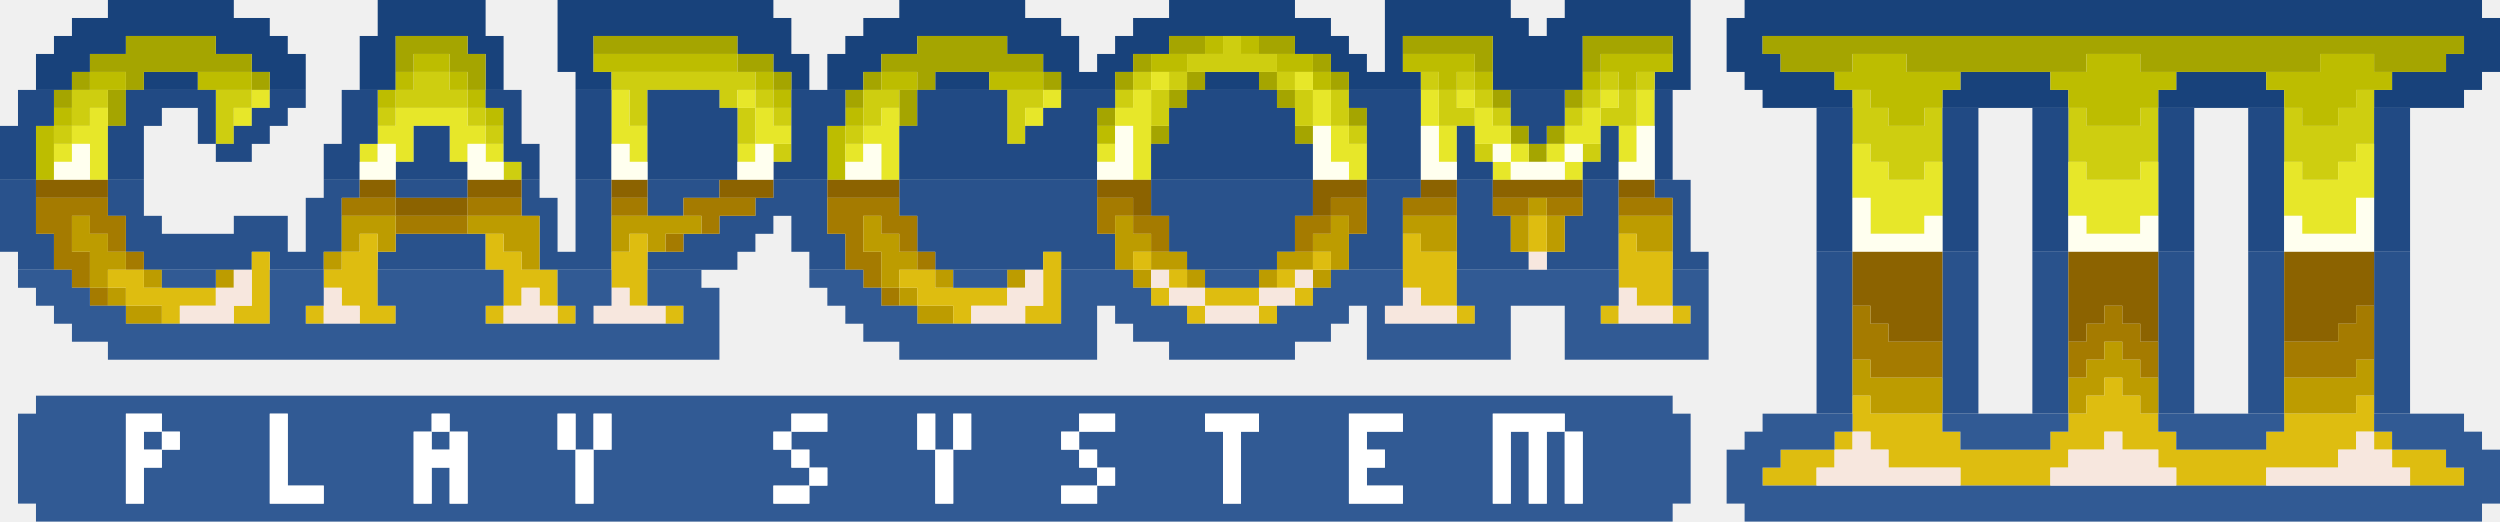
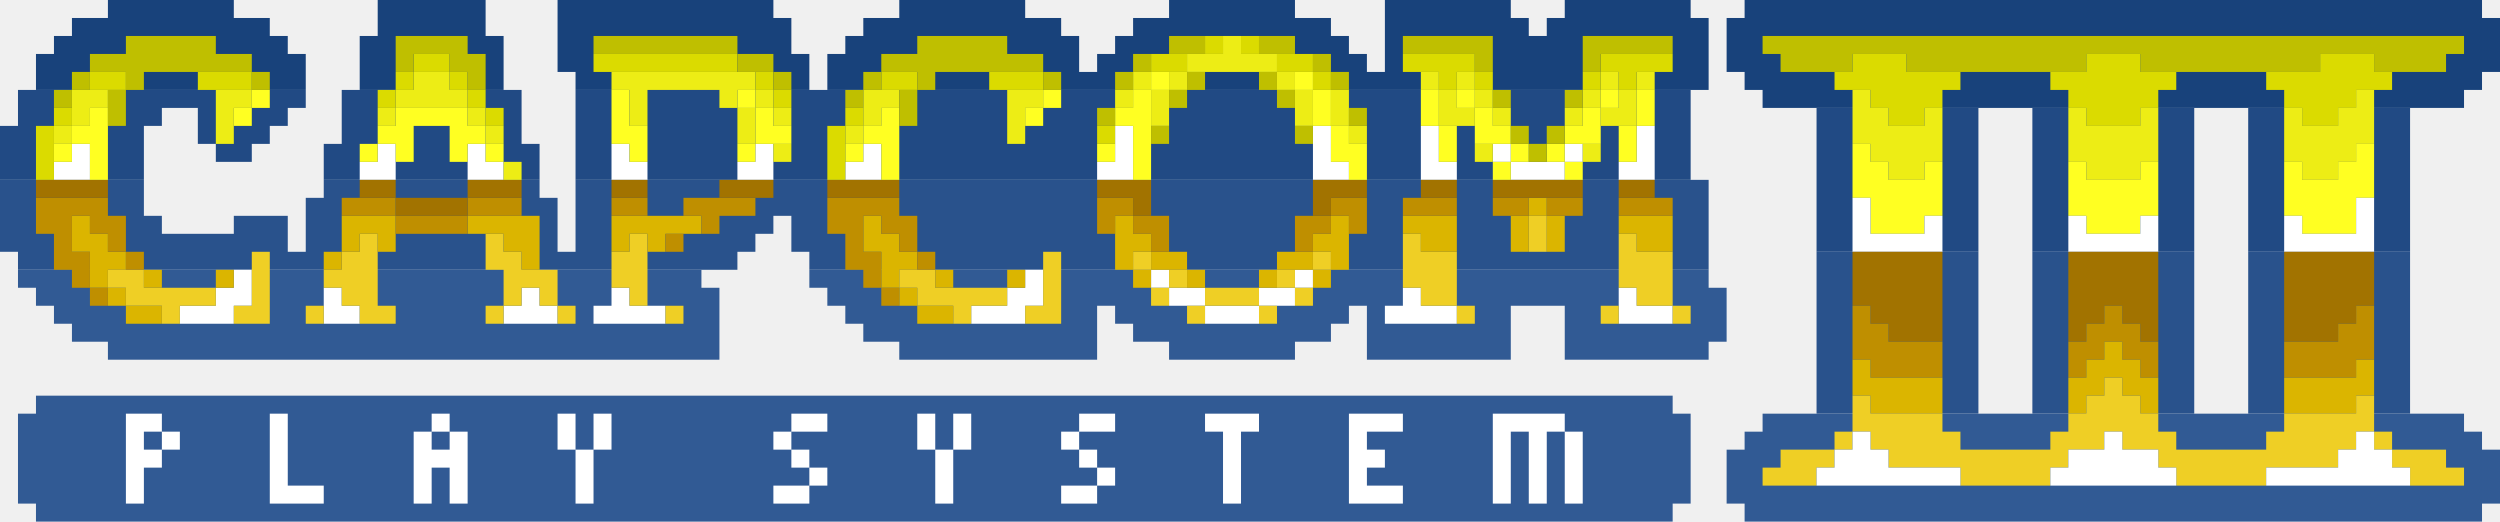
<svg xmlns="http://www.w3.org/2000/svg" width="100%" height="100%" viewBox="0 0 139 29" version="1.1" xml:space="preserve" style="fill-rule:evenodd;clip-rule:evenodd;stroke-linejoin:round;stroke-miterlimit:2;">
  <rect id="CPS3" x="0" y="0" width="139" height="29" style="fill:none;" />
  <clipPath id="_clip1">
    <rect x="0" y="0" width="139" height="29" />
  </clipPath>
  <g clip-path="url(#_clip1)">
-     <g id="_3">
-       <path d="M97,1l0,-1l41,0l0,1l1,0l0,3l-1,0l0,1l-1,0l0,1l-5,0l0,-1l1,0l0,-1l3,0l0,-1l1,0l0,-1l-39,0l0,1l1,0l0,1l3,0l0,1l1,0l0,1l-5,0l0,-1l-1,0l0,-1l-1,0l0,-3l1,0Zm12,4l0,-1l5,0l0,1l1,0l0,1l-7,0l0,-1l1,0Zm12,0l0,-1l5,0l0,1l1,0l0,1l-7,0l0,-1l1,0Z" style="fill:#18427b;" />
-       <path d="M136,3l0,1l-4,0l0,-1l-3,0l0,1l-10,0l0,-1l-3,0l0,1l-10,0l0,-1l-3,0l0,1l-4,0l0,-1l-1,0l0,-1l39,0l0,1l-1,0Z" style="fill:#a5a500;" />
-       <path d="M103,4l0,-1l3,0l0,1l3,0l0,1l-1,0l0,1l-1,0l0,1l-2,0l0,-1l-1,0l0,-1l-2,0l0,-1l1,0Zm13,0l0,-1l3,0l0,1l2,0l0,1l-1,0l0,1l-1,0l0,1l-3,0l0,-1l-1,0l0,-1l-1,0l0,-1l2,0Zm13,0l0,-1l3,0l0,1l1,0l0,1l-2,0l0,1l-1,0l0,1l-2,0l0,-1l-1,0l0,-1l-1,0l0,-1l3,0Z" style="fill:#bdbd00;" />
-       <path d="M128,7l2,0l0,-1l1,0l0,-1l1,0l0,3l-1,0l-0,1l-1,0l-0,1l-2,0l-0,-1l-1,0l0,-3l1,0l0,1Zm-24,-1l1,0l0,1l2,0l0,-1l1,0l-0,3l-1,0l-0,1l-2,0l-0,-1l-1,0l-0,-1l-1,0l0,-3l1,0l0,1Zm12,1l3,0l0,-1l1,0l-0,3l-1,0l-0,1l-3,0l-0,-1l-1,0l0,-3l1,0l0,1Z" style="fill:#cece10;" />
-       <path d="M103,14l-2,0l0,-8l2,0l-0,8Zm7,0l-2,0l0,-8l2,0l-0,8Zm5,0l-2,0l0,-8l2,0l-0,8Zm7,0l-2,0l0,-8l2,0l-0,8Zm5,0l-2,0l0,-8l2,0l-0,8Zm7,0l-2,0l0,-8l2,0l-0,8Z" style="fill:#214a84;" />
-       <path d="M128,10l2,0l-0,-1l1,0l-0,-1l1,0l-0,3l-1,0l-0,2l-3,0l-0,-1l-1,0l-0,-3l1,0l-0,1Zm-24,-1l1,0l-0,1l2,0l-0,-1l1,0l-0,3l-1,0l-0,1l-3,0l-0,-2l-1,0l-0,-3l1,0l-0,1Zm12,1l3,0l-0,-1l1,0l-0,3l-1,0l-0,1l-3,0l-0,-1l-1,0l-0,-3l1,0l-0,1Z" style="fill:#e7e729;" />
-       <path d="M128,13l3,0l-0,-2l1,0l-0,3l-5,0l-0,-2l1,0l-0,1Zm-24,0l3,0l-0,-1l1,0l-0,2l-5,0l-0,-3l1,0l-0,2Zm12,0l3,0l-0,-1l1,0l-0,2l-5,0l-0,-2l1,0l-0,1Z" style="fill:#ffffef;" />
-       <path d="M103,23l-2,0l-0,-9l2,0l-0,9Zm7,0l-2,0l-0,-9l2,0l-0,9Zm5,0l-2,0l-0,-9l2,0l-0,9Zm7,0l-2,0l-0,-9l2,0l-0,9Zm5,0l-2,0l-0,-9l2,0l-0,9Zm7,0l-2,0l-0,-9l2,0l-0,9Z" style="fill:#29528c;" />
-       <path d="M108,19l-3,0l-0,-1l-1,0l0,-1l-1,0l-0,-3l5,0l-0,5Zm12,0l-1,0l-0,-1l-1,0l0,-1l-1,0l0,1l-1,0l-0,1l-1,0l-0,-5l5,0l-0,5Zm12,-2l-1,0l0,1l-1,0l-0,1l-3,0l-0,-5l5,0l-0,3Z" style="fill:#8c6300;" />
-       <path d="M104,18l1,0l-0,1l3,0l-0,2l-4,0l-0,-1l-1,0l0,-3l1,0l0,1Zm12,1l-0,-1l1,0l0,-1l1,0l0,1l1,0l-0,1l1,0l-0,2l-1,0l-0,-1l-1,0l0,-1l-1,0l0,1l-1,0l-0,1l-1,0l0,-2l1,0Zm14,0l-0,-1l1,0l0,-1l1,0l0,3l-1,0l-0,1l-4,0l0,-2l3,0Z" style="fill:#a57b00;" />
-       <path d="M116,21l-0,-1l1,0l0,-1l1,0l0,1l1,0l-0,1l1,0l-0,2l-1,0l-0,-1l-1,0l-0,-1l-1,0l-0,1l-1,0l-0,1l-1,0l-0,-2l1,0Zm-12,0l4,0l-0,2l-4,0l-0,-1l-1,0l-0,-2l1,0l-0,1Zm27,0l-0,-1l1,0l-0,2l-1,0l-0,1l-4,0l-0,-2l4,0Z" style="fill:#bd9c00;" />
-       <path d="M132,24l1,0l-0,1l-1,0l-0,-1Zm1,1l3,0l-0,1l1,0l0,1l-3,0l0,-1l-1,0l-0,-1Zm-30,-1l-0,-2l1,0l-0,1l4,0l-0,1l1,0l0,1l5,0l0,-1l1,0l-0,-1l1,0l-0,-1l1,0l-0,-1l1,0l-0,1l1,0l-0,1l1,0l-0,1l1,0l0,1l5,0l0,-1l1,0l-0,-1l4,0l-0,-1l1,0l-0,2l-1,0l0,1l-1,0l-0,1l-4,0l0,1l-5,0l0,-1l-1,0l-0,-1l-2,0l0,-1l-1,0l0,1l-2,0l-0,1l-1,0l0,1l-5,0l0,-1l-4,0l-0,-1l-1,0l0,-1l-1,0Zm-1,1l0,-1l1,0l0,1l-1,0Zm-3,1l-0,-1l3,0l-0,1l-1,0l0,1l-3,0l0,-1l1,0Z" style="fill:#debd10;" />
-       <path d="M114,24l0,1l-5,0l0,-1l-1,0l-0,-1l7,0l-0,1l-1,0Zm12,0l0,1l-5,0l0,-1l-1,0l-0,-1l7,0l-0,1l-1,0Zm-29,1l0,-1l1,0l-0,-1l5,0l-0,1l-1,0l0,1l-3,0l-0,1l-1,0l0,1l39,0l0,-1l-1,0l-0,-1l-3,0l0,-1l-1,0l-0,-1l5,0l-0,1l1,0l0,1l1,0l-0,3l-1,0l0,1l-41,0l0,-1l-1,0l-0,-3l1,0Z" style="fill:#315a94;" />
-       <path d="M102,26l-0,-1l1,0l0,-1l1,0l0,1l1,0l-0,1l4,0l0,1l-8,0l0,-1l1,0Zm13,0l-0,-1l2,0l0,-1l1,0l0,1l2,0l-0,1l1,0l0,1l-7,0l0,-1l1,0Zm15,0l-0,-1l1,0l0,-1l1,0l0,1l1,0l-0,1l1,0l0,1l-8,0l0,-1l4,0Z" style="fill:#f7e7de;" />
+     <g id="Roman-III">
+       <g id="Roman-III-Background">
+         <path d="M97,1l0,-1l41,0l0,1l1,0l0,3l-1,0l0,1l-1,0l0,1l-39,0l0,-1l-1,0l0,-1l-1,0l0,-3l1,0Z" style="fill:#18427b;" />
+         <path d="M134,14l-9,0l0,-8l9,0l-0,8Zm-12,0l-9,0l0,-8l9,0l-0,8Zm-12,0l-9,0l0,-8l9,0l-0,8Z" style="fill:#214a84;" />
+         <path d="M134,23l-9,0l-0,-9l9,0l-0,9Zm-12,0l-9,0l-0,-9l9,0l-0,9Zm-12,0l-9,0l-0,-9l9,0l-0,9Z" style="fill:#29528c;" />
+         <path d="M97,25l0,-1l1,0l-0,-1l39,0l-0,1l1,0l0,1l1,0l-0,3l-1,0l0,1l-41,0l0,-1l-1,0l-0,-3l1,0Z" style="fill:#315a94;" />
+       </g>
+       <g id="Roman-III-Text">
+         <path d="M136,3l0,1l-4,0l0,-1l-3,0l0,1l-10,0l0,-1l-3,0l0,1l-10,0l0,-1l-3,0l0,1l-4,0l0,-1l-1,0l0,-1l39,0l0,1l-1,0Z" style="fill:#bfbf00;" />
+         <path d="M103,4l0,-1l3,0l0,1l3,0l0,1l-1,0l0,1l-1,0l0,1l-2,0l0,-1l-1,0l0,-1l-2,0l0,-1l1,0Zm13,0l0,-1l3,0l0,1l2,0l0,1l-1,0l0,1l-1,0l0,1l-3,0l0,-1l-1,0l0,-1l-1,0l0,-1l2,0Zm13,0l0,-1l3,0l0,1l1,0l0,1l-2,0l0,1l-1,0l0,1l-2,0l0,-1l-1,0l0,-1l-1,0l0,-1l3,0Z" style="fill:#dbdb00;" />
+         <path d="M128,7l2,0l0,-1l1,0l0,-1l1,0l0,3l-1,0l-0,1l-1,0l-0,1l-2,0l-0,-1l-1,0l0,-3l1,0l0,1Zm-24,-1l1,0l0,1l2,0l0,-1l1,0l-0,3l-1,0l-0,1l-2,0l-0,-1l-1,0l-0,-1l-1,0l0,-3l1,0l0,1Zm12,1l3,0l0,-1l1,0l-0,3l-1,0l-0,1l-3,0l-0,-1l-1,0l0,-3l1,0l0,1Z" style="fill:#eded15;" />
+         <path d="M128,10l2,0l-0,-1l1,0l-0,-1l1,0l-0,3l-1,0l-0,2l-3,0l-0,-1l-1,0l-0,-3l1,0l-0,1Zm-24,-1l1,0l-0,1l2,0l-0,-1l1,0l-0,3l-1,0l-0,1l-3,0l-0,-2l-1,0l-0,-3l1,0l-0,1Zm12,1l3,0l-0,-1l1,0l-0,3l-1,0l-0,1l-3,0l-0,-1l-1,0l-0,-3l1,0l-0,1Z" style="fill:#ff2;" />
+         <path d="M128,13l3,0l-0,-2l1,0l-0,3l-5,0l-0,-2l1,0l-0,1Zm-24,0l3,0l-0,-1l1,0l-0,2l-5,0l-0,-3l1,0l-0,2Zm12,0l3,0l-0,-1l1,0l-0,2l-5,0l-0,-2l1,0l-0,1Z" style="fill:#fff;" />
+         <path d="M108,19l-3,0l-0,-1l-1,0l0,-1l-1,0l-0,-3l5,0l-0,5Zm12,0l-1,0l-0,-1l-1,0l0,-1l-1,0l0,1l-1,0l-0,1l-1,0l-0,-5l5,0l-0,5Zm12,-2l-1,0l0,1l-1,0l-0,1l-3,0l-0,-5l5,0l-0,3Z" style="fill:#a27300;" />
+         <path d="M104,18l1,0l-0,1l3,0l-0,2l-4,0l-0,-1l-1,0l0,-3l1,0l0,1Zm12,1l-0,-1l1,0l0,-1l1,0l0,1l1,0l-0,1l1,0l-0,2l-1,0l-0,-1l-1,0l0,-1l-1,0l0,1l-1,0l-0,1l-1,0l0,-2l1,0Zm14,0l-0,-1l1,0l0,-1l1,0l0,3l-1,0l-0,1l-4,0l0,-2l3,0Z" style="fill:#bf8f00;" />
+         <path d="M116,21l-0,-1l1,0l0,-1l1,0l0,1l1,0l-0,1l1,0l-0,2l-1,0l-0,-1l-1,0l-0,-1l-1,0l-0,1l-1,0l-0,1l-1,0l-0,-2l1,0Zm-12,0l4,0l-0,2l-4,0l-0,-1l-1,0l-0,-2l1,0l-0,1Zm27,0l-0,-1l1,0l-0,2l-1,0l-0,1l-4,0l-0,-2l4,0Z" style="fill:#dbb500;" />
+         <path d="M132,24l1,0l-0,1l-1,0l-0,-1Zm1,1l3,0l-0,1l1,0l0,1l-3,0l0,-1l-1,0l-0,-1Zm-30,-1l-0,-2l1,0l-0,1l4,0l-0,1l1,0l0,1l5,0l0,-1l1,0l-0,-1l1,0l-0,-1l1,0l-0,-1l1,0l-0,1l1,0l-0,1l1,0l-0,1l1,0l0,1l5,0l0,-1l1,0l-0,-1l4,0l-0,-1l1,0l-0,2l-1,0l0,1l-1,0l-0,1l-4,0l0,1l-5,0l0,-1l-1,0l-0,-1l-2,0l0,-1l-1,0l0,1l-2,0l-0,1l-1,0l0,1l-5,0l0,-1l-4,0l-0,-1l-1,0l0,-1l-1,0Zm-1,1l0,-1l1,0l0,1l-1,0Zm-3,1l-0,-1l3,0l-0,1l-1,0l0,1l-3,0l0,-1l1,0Z" style="fill:#efcf25;" />
+         <path d="M102,26l-0,-1l1,0l0,-1l1,0l0,1l1,0l-0,1l4,0l0,1l-8,0l0,-1l1,0Zm13,0l-0,-1l2,0l0,-1l1,0l0,1l2,0l-0,1l1,0l0,1l-7,0l0,-1l1,0Zm15,0l-0,-1l1,0l0,-1l1,0l0,1l1,0l-0,1l1,0l0,1l-8,0l0,-1l4,0Z" style="fill:#fff;" />
+       </g>
    </g>
-     <g id="CPS">
-       <path d="M3,3l0,-1l1,0l0,-1l2,0l0,-1l7,0l0,1l2,0l0,1l1,0l0,1l1,0l0,2l-2,0l0,-1l-1,0l0,-1l-2,0l0,-1l-5,0l0,1l-2,0l0,1l-1,0l0,1l-2,0l0,-2l1,0Zm18,-1l0,-2l6,0l0,2l1,0l0,3l-1,0l0,-2l-1,0l0,-1l-4,0l0,3l-2,0l0,-3l1,0Zm22,-1l1,0l0,2l1,0l0,2l-1,0l0,-1l-1,0l0,-1l-2,0l0,-1l-8,0l0,2l1,0l0,1l-2,0l0,-1l-1,0l0,-4l12,0l0,1Zm4,2l0,-1l1,0l0,-1l2,0l0,-1l7,0l0,1l2,0l0,1l1,0l0,2l1,0l0,-1l1,0l0,-1l1,0l0,-1l2,0l0,-1l7,0l0,1l2,0l0,1l1,0l0,1l1,0l0,1l1,0l0,-4l7,0l0,1l1,0l0,1l1,0l0,-1l1,0l0,-1l7,0l0,5l-2,0l0,-1l1,0l0,-2l-5,0l0,3l-5,0l0,-3l-5,0l0,2l1,0l0,1l-4,0l0,-1l-1,0l0,-1l-2,0l0,-1l-7,0l0,1l-2,0l0,1l-1,0l0,1l-3,0l0,-1l-1,0l0,-1l-2,0l0,-1l-5,0l0,1l-2,0l0,1l-1,0l0,1l-2,0l0,-2l1,0Zm-39,2l0,-1l3,0l0,1l-3,0Zm44,0l0,-1l3,0l0,1l-3,0Zm15,0l0,-1l3,0l0,1l-3,0Z" style="fill:#18427b;" />
-       <path d="M5,4l0,-1l2,0l0,-1l5,0l0,1l2,0l0,1l-6,0l0,1l-1,0l0,-1l-2,0Zm9,0l1,0l0,1l-1,0l0,-1Zm-7,1l0,2l-1,0l0,-2l1,0Zm-3,0l0,-1l1,0l0,1l-1,0Zm0,0l0,1l-1,0l0,-1l1,0Zm22,-2l1,0l0,2l-1,0l0,-1l-1,0l0,-1l-2,0l0,1l-1,0l0,-2l4,0l0,1Zm17,1l1,0l0,1l-1,0l0,-1Zm-2,-1l2,0l0,1l-2,0l0,-1Zm0,0l-8,0l0,-1l8,0l0,1Zm7,2l0,-1l1,0l0,1l-1,0Zm0,0l0,1l-1,0l0,-1l1,0Zm1,-1l0,-1l2,0l0,-1l5,0l0,1l2,0l0,1l-6,0l0,1l-1,0l0,-1l-2,0Zm2,1l0,2l-1,0l0,-2l1,0Zm7,-1l1,0l0,1l-1,0l0,-1Zm25,0l-1,0l0,-1l-4,0l0,-1l5,0l0,2Zm6,-1l0,1l-1,0l0,-2l5,0l0,1l-4,0Zm-26,1l0,-1l1,0l0,1l-1,0Zm0,0l0,1l-1,0l0,-1l1,0Zm11,0l-1,0l0,-1l1,0l0,1Zm0,0l1,0l0,1l-1,0l0,-1Zm-8,1l0,1l-1,0l0,-1l1,0Zm0,0l0,-1l1,0l0,1l-1,0Zm5,0l-1,0l0,-1l1,0l0,1Zm0,0l1,0l0,1l-1,0l0,-1Zm15,3l0,-1l1,0l0,1l-1,0Zm-1,0l-1,0l0,-1l1,0l-0,1Zm-0,0l1,0l-0,1l-1,0l-0,-1Zm-20,-5l0,-1l2,0l0,1l-2,0Zm5,0l0,-1l2,0l0,1l-2,0Zm13,3l0,-1l1,0l0,1l-1,0Zm4,0l0,-1l1,0l0,1l-1,0Zm-26,1l0,-1l1,0l0,1l-1,0Zm14,0l0,-1l1,0l0,1l-1,0Zm-11,1l0,-1l1,0l0,1l-1,0Zm8,0l0,-1l1,0l0,1l-1,0Z" style="fill:#a5a500;" />
-       <path d="M22,5l0,1l-1,0l0,-1l1,0Zm0,0l0,-1l1,0l0,1l-1,0Zm5,1l1,0l0,1l-1,0l0,-1Zm-2,-2l1,0l0,1l-1,0l0,-1Zm1,1l1,0l0,1l-1,0l0,-1Zm-3,-1l0,-1l2,0l0,1l-2,0Zm50,0l1,0l0,1l-1,0l0,-1Zm0,0l-2,0l0,-1l2,0l0,1Zm9,0l-1,0l0,1l-1,0l0,-1l-2,0l0,-1l4,0l0,1Zm0,0l1,0l0,1l-1,0l0,-1Zm7,0l0,-1l4,0l0,1l-2,0l0,1l-1,0l0,-1l-1,0Zm0,0l0,1l-1,0l0,-1l1,0Zm-46,1l-1,0l0,-1l1,0l0,1Zm0,0l1,0l0,1l-1,0l0,-1Zm-40,2l-0,3l-1,0l0,-3l1,0Zm-0,0l0,-1l1,0l0,1l-1,0Zm44,0l0,-1l1,0l0,1l-1,0Zm-0,0l-0,3l-1,0l0,-3l1,0Zm20,-4l0,-1l1,0l0,1l-1,0Zm2,0l0,-1l1,0l0,1l-1,0Zm-36,1l0,-1l8,0l0,1l-8,0Zm31,0l0,-1l2,0l0,1l-2,0Zm-59,1l0,-1l2,0l0,1l-2,0Zm6,0l0,-1l3,0l0,1l-3,0Zm38,0l0,-1l2,0l0,1l-2,0Zm6,0l0,-1l3,0l0,1l-3,0Zm6,3l0,-1l1,0l0,1l-1,0Z" style="fill:#bdbd00;" />
-       <path d="M63,5l0,-1l1,0l0,1l-1,0Zm2,0l0,-1l1,0l0,1l-1,0Zm-1,0l1,0l0,2l-1,0l0,-2Zm-1,0l0,1l-1,0l0,-1l1,0Zm9,0l1,0l0,2l-1,0l0,-2Zm-1,-1l1,0l0,1l-1,0l0,-1Zm-5,0l0,-1l2,0l0,-1l1,0l0,1l2,0l0,1l-5,0Zm-44,2l0,1l-1,0l0,-1l1,0Zm5,1l1,0l0,1l-1,0l0,-1Zm-1,-1l1,0l0,1l-1,0l0,-1Zm-4,0l0,-1l1,0l0,-1l2,0l0,1l1,0l0,1l-4,0Zm20,-1l-1,0l0,1l-1,0l0,-1l-4,0l0,2l-1,0l0,-2l-1,0l0,-1l8,0l0,1Zm-1,1l1,0l0,2l-1,0l0,-2Zm1,0l0,-1l1,0l0,1l-1,0Zm1,0l1,0l0,1l-1,0l0,-1Zm40,0l1,0l0,1l-1,0l0,-1Zm-3,-1l1,0l0,1l1,0l0,1l-2,0l0,-2Zm2,1l0,-1l1,0l0,1l-1,0Zm0,-1l-1,0l0,-1l1,0l0,1Zm-2,0l-1,0l0,-1l1,0l0,1Zm11,0l0,-1l1,0l0,1l-1,0Zm-3,1l0,-1l1,0l0,1l-1,0Zm1,0l1,0l0,-1l1,0l0,2l-2,0l0,-1Zm1,-1l-1,0l0,-1l1,0l0,1Zm-2,1l0,1l-1,0l0,-1l1,0Zm-84,1l0,1l-1,0l0,-1l1,0Zm-0,0l0,-2l2,0l0,1l-1,0l0,1l-1,0Zm9,-1l0,2l-1,0l0,-3l2,0l0,1l-1,0Zm35,1l0,1l-1,0l0,-1l1,0Zm-0,0l0,-2l2,0l0,1l-1,0l0,1l-1,0Zm9,-1l0,2l-1,0l0,-3l2,0l0,1l-1,0Zm18,1l-1,0l0,-2l1,0l0,2Zm0,0l1,0l0,1l-1,0l0,-1Zm-32,2l-0,-1l1,0l-0,1l-1,0Zm39,0l-0,-1l1,0l-0,1l-1,0Zm6,0l-0,-1l1,0l-0,1l-1,0Zm-60,1l-0,-1l1,0l-0,1l-1,0Z" style="fill:#cece10;" />
-       <path d="M64,5l0,-1l1,0l0,1l-1,0Zm-1,1l0,-1l1,0l-0,5l-1,0l0,-3l-1,0l0,-1l1,0Zm10,-1l-1,0l0,-1l1,0l0,1Zm1,2l1,0l0,1l1,0l-0,2l-1,0l-0,-1l-1,0l0,-2Zm-1,-2l1,0l0,2l-1,0l0,-2Zm-59,1l0,1l-1,0l0,-1l1,0Zm0,0l0,-1l1,0l0,1l-1,0Zm21,1l1,0l-0,2l-1,0l-0,-1l-1,0l0,-3l1,0l0,2Zm7,-1l-1,0l0,-1l1,0l0,1Zm-0,2l-0,1l-1,0l-0,-1l1,0Zm0,-2l1,0l0,1l1,0l0,1l-2,0l0,-2Zm16,0l0,1l-1,0l0,-1l1,0Zm0,0l0,-1l1,0l0,1l-1,0Zm22,1l1,0l-0,2l-1,0l0,-2Zm0,0l-1,0l0,-2l1,0l0,2Zm4,2l-0,1l-1,0l-0,-1l1,0Zm-0,-1l1,0l-0,1l-1,0l-0,-1Zm-2,-2l1,0l0,1l1,0l-0,1l-2,0l0,-2Zm0,0l-1,0l0,-1l1,0l0,1Zm5,3l1,0l-0,1l-1,0l-0,-1Zm-0,-1l-0,1l-1,0l-0,-1l1,0Zm2,-2l0,-1l1,0l0,1l-1,0Zm-2,2l0,-1l1,0l0,-1l1,0l0,2l-2,0Zm4,-1l0,-2l1,0l0,2l-1,0Zm-0,0l-0,2l-1,0l0,-2l1,0Zm-87,1l-0,1l-1,0l-0,-1l1,0Zm-0,0l0,-1l1,0l0,-1l1,0l-0,4l-1,0l-0,-2l-1,0Zm17,0l-0,1l-1,0l-0,-1l1,0Zm6,0l1,0l-0,1l-1,0l-0,-1Zm-6,0l0,-1l1,0l0,-1l4,0l0,1l1,0l-0,1l-1,0l-0,1l-1,0l0,-2l-2,0l-0,2l-1,0l-0,-1l-1,0Zm27,0l-0,1l-1,0l-0,-1l1,0Zm-0,0l0,-1l1,0l0,-1l1,0l-0,4l-1,0l-0,-2l-1,0Zm13,1l-0,-1l1,0l-0,1l-1,0Z" style="fill:#e7e729;" />
-       <path d="M1,7l0,-2l2,0l0,2l-1,0l-0,3l-2,0l0,-3l1,0Zm11,1l1,0l0,-1l1,0l0,-1l1,0l0,-1l2,0l0,1l-1,0l0,1l-1,0l0,1l-1,0l-0,1l-2,0l-0,-1Zm-5,-1l0,-2l5,0l-0,3l-1,0l0,-2l-2,0l0,1l-1,0l-0,3l-2,0l0,-3l1,0Zm12,1l0,-3l2,0l0,3l-1,0l-0,2l-2,0l-0,-2l1,0Zm10,0l1,0l-0,2l-1,0l-0,-1l-1,0l0,-3l-1,0l0,-1l2,0l0,3Zm5,2l-2,0l0,-5l2,0l-0,5Zm6,-4l1,0l-0,4l-5,0l0,-5l4,0l0,1Zm4,3l0,-4l3,0l0,2l-1,0l-0,3l-3,0l-0,-1l1,0Zm7,-2l0,-2l5,0l0,3l1,0l0,-1l1,0l0,-1l1,0l0,-1l3,0l0,1l-1,0l-0,4l-11,0l0,-3l1,0Zm14,1l0,-2l1,0l0,-1l5,0l0,1l1,0l0,2l1,0l-0,2l-9,0l-0,-2l1,0Zm14,2l-3,0l0,-4l-1,0l0,-1l4,0l-0,5Zm8,-3l-1,0l0,1l-1,0l0,-1l-1,0l0,-2l3,0l0,2Zm6,3l-1,0l0,-5l1,0l-0,5Zm-70,-1l0,-2l2,0l-0,2l1,0l-0,1l-4,0l-0,-1l1,0Zm59,0l1,0l-0,1l-2,0l0,-3l1,0l-0,2Zm7,0l0,-2l1,0l-0,3l-2,0l-0,-1l1,0Z" style="fill:#214a84;" />
-       <path d="M62,9l0,-2l1,0l-0,3l-2,0l-0,-1l1,0Zm12,0l1,0l-0,1l-2,0l0,-3l1,0l-0,2Zm6,0l1,0l-0,1l-2,0l0,-3l1,0l-0,2Zm11,0l0,-2l1,0l-0,3l-2,0l-0,-1l1,0Zm-87,0l-0,-1l1,0l-0,2l-2,0l-0,-1l1,0Zm17,0l-0,-1l1,0l-0,2l-2,0l-0,-1l1,0Zm6,0l1,0l-0,1l-2,0l-0,-2l1,0l-0,1Zm8,0l1,0l-0,1l-2,0l-0,-2l1,0l-0,1Zm7,0l-0,-1l1,0l-0,2l-2,0l-0,-1l1,0Zm6,0l-0,-1l1,0l-0,2l-2,0l-0,-1l1,0Zm36,0l-1,0l-0,-1l1,0l-0,1Zm3,0l-0,-1l1,0l-0,1l-1,0Zm-3,0l3,0l-0,1l-3,0l-0,-1Z" style="fill:#ffffef;" />
-       <path d="M2,13l1,0l-0,2l-2,0l-0,-1l-1,0l-0,-4l2,0l-0,3Zm6,-1l1,0l-0,1l4,0l-0,-1l3,0l-0,2l1,0l-0,-3l1,0l-0,-1l2,0l-0,1l-1,0l-0,3l-1,0l-0,1l-3,0l-0,-1l-1,0l-0,1l-6,0l-0,-1l-1,0l-0,-2l-1,0l-0,-2l2,0l-0,2Zm22,-1l1,0l-0,3l1,0l-0,-4l2,0l-0,5l-4,0l-0,-3l-1,0l-0,-2l1,0l-0,1Zm8,0l-0,1l-2,0l-0,-2l4,0l-0,1l-2,0Zm0,3l-0,-1l2,0l-0,-1l2,0l-0,-1l1,0l-0,-1l3,0l-0,3l1,0l-0,2l-2,0l-0,-1l-1,0l-0,-2l-1,0l-0,1l-1,0l-0,1l-1,0l-0,1l-5,0l-0,-1l2,0Zm23,-1l1,0l-0,2l-3,0l-0,-1l-1,0l-0,1l-6,0l-0,-1l-1,0l-0,-2l-1,0l-0,-2l11,0l-0,3Zm12,-1l-1,0l-0,2l-1,0l-0,1l-5,0l-0,-1l-1,0l-0,-2l-1,0l-0,-2l9,0l-0,2Zm3,1l-0,-3l3,0l-0,1l-1,0l-0,4l-3,0l-0,-2l1,0Zm7,-1l1,0l-0,2l1,0l-0,1l-4,0l-0,-5l2,0l-0,2Zm4,2l-0,-2l1,0l-0,-2l2,0l-0,5l-4,0l-0,-1l1,0Zm7,0l1,0l-0,1l-2,0l-0,-4l-1,0l-0,-1l2,0l-0,4Zm-72,0l-0,-1l5,0l-0,2l-6,0l-0,-1l1,0Zm0,-3l-0,-1l4,0l-0,1l-4,0Z" style="fill:#29528c;" />
-       <path d="M26,11l-0,-1l3,0l-0,1l-3,0Zm-4,0l4,0l-0,1l-4,0l-0,-1Zm-0,0l-2,0l-0,-1l2,0l-0,1Zm42,1l-1,0l-0,-1l-2,0l-0,-1l3,0l-0,2Zm10,-1l-0,1l-1,0l-0,-2l3,0l-0,1l-2,0Zm-72,0l-0,-1l4,0l-0,1l-4,0Zm32,0l-0,-1l2,0l-0,1l-2,0Zm6,0l-0,-1l3,0l-0,1l-3,0Zm6,0l-0,-1l4,0l-0,1l-4,0Zm33,0l-0,-1l2,0l-0,1l-2,0Zm4,0l-0,-1l5,0l-0,1l-5,0Zm7,0l-0,-1l2,0l-0,1l-2,0Z" style="fill:#8c6300;" />
-       <path d="M5,16l1,0l-0,1l-1,0l-0,-1Zm2,-2l1,0l-0,1l-1,0l-0,-1Zm-1,-2l1,0l-0,2l-1,0l-0,-1l-1,0l-0,-1l-1,0l-0,2l1,0l-0,2l-1,0l-0,-1l-1,0l-0,-2l-1,0l-0,-2l4,0l-0,1Zm16,0l4,0l-0,1l-4,0l-0,-1Zm-0,0l-3,0l-0,-1l3,0l-0,1Zm4,0l-0,-1l3,0l-0,1l-3,0Zm14,0l-0,1l-1,0l-0,-1l-1,0l-0,-1l4,0l-0,1l-2,0Zm11,2l1,0l-0,1l-1,0l-0,-1Zm-1,-2l1,0l-0,2l-1,0l-0,-1l-1,0l-0,-1l-1,0l-0,2l1,0l-0,2l-1,0l-0,-1l-1,0l-0,-2l-1,0l-0,-2l4,0l-0,1Zm-1,4l1,0l-0,1l-1,0l-0,-1Zm14,-4l2,0l-0,2l-1,0l-0,-1l-1,0l-0,-1Zm-0,0l-1,0l-0,1l-1,0l-0,-2l2,0l-0,1Zm11,0l-0,1l-1,0l-0,1l-1,0l-0,-2l2,0Zm0,0l-0,-1l2,0l-0,2l-1,0l-0,-1l-1,0Zm-40,0l-0,-1l2,0l-0,1l-2,0Zm44,0l-0,-1l3,0l-0,1l-3,0Zm5,0l-0,-1l2,0l-0,1l-2,0Zm3,0l-0,-1l2,0l-0,1l-2,0Zm4,0l-0,-1l3,0l-0,1l-3,0Zm-53,2l-0,-1l1,0l-0,1l-1,0Z" style="fill:#a57b00;" />
-       <path d="M85,12l-0,2l-1,0l-0,-2l1,0Zm1,0l1,0l-0,2l-1,0l-0,-2Zm-1,0l-0,-1l1,0l-0,1l-1,0Zm-78,5l2,0l0,1l-2,0l-0,-1Zm-1,-1l1,0l-0,1l-1,0l-0,-1Zm-1,-3l1,0l-0,1l1,0l-0,1l-1,0l-0,1l-1,0l-0,-2l-1,0l-0,-2l1,0l-0,1Zm14,1l-0,1l-1,0l-0,-1l1,0Zm0,0l-0,-2l3,0l-0,2l-1,0l-0,-1l-1,0l-0,1l-1,0Zm11,1l-1,0l-0,-1l-1,0l-0,-1l-2,0l-0,-1l4,0l-0,3Zm7,-2l-0,1l-1,0l-0,-1l-1,0l-0,1l-1,0l-0,-2l5,0l-0,1l-2,0Zm14,4l2,0l0,1l-2,0l-0,-1Zm-1,-1l1,0l-0,1l-1,0l-0,-1Zm-1,-3l1,0l-0,1l1,0l-0,1l-1,0l-0,1l-1,0l-0,-2l-1,0l-0,-2l1,0l-0,1Zm17,2l1,0l-0,1l-1,0l-0,-1Zm-3,-2l1,0l-0,1l-1,0l-0,1l-1,0l-0,-3l1,0l-0,1Zm-0,2l1,0l-0,1l-1,0l-0,-1Zm1,0l-0,-1l2,0l-0,1l-2,0Zm7,0l-0,-1l2,0l-0,1l-2,0Zm2,0l1,0l-0,1l-1,0l-0,-1Zm1,0l-0,-1l-1,0l-0,-1l1,0l-0,-1l1,0l-0,3l-1,0Zm-3,0l-0,1l-1,0l-0,-1l1,0Zm10,-1l-2,0l-0,-1l-1,0l-0,-1l3,0l-0,2Zm12,0l-2,0l-0,-1l-1,0l-0,-1l3,0l-0,2Zm-85,2l-0,-1l1,0l-0,1l-1,0Zm4,0l-0,-1l1,0l-0,1l-1,0Zm40,0l-0,-1l1,0l-0,1l-1,0Zm4,0l-0,-1l1,0l-0,1l-1,0Z" style="fill:#bd9c00;" />
-       <path d="M86,14l-1,0l-0,-2l1,0l-0,2Zm-67,1l-0,-1l1,0l-0,-1l1,0l-0,4l1,0l0,1l-2,0l0,-1l-1,0l-0,-1l-1,0l-0,-1l1,0Zm9,-1l1,0l-0,1l2,0l-0,2l-1,0l-0,-1l-1,0l-0,1l-1,0l-0,-2l-1,0l-0,-2l1,0l-0,1Zm0,3l0,1l-1,0l0,-1l1,0Zm3,0l1,0l0,1l-1,0l-0,-1Zm4,-3l-0,-1l1,0l-0,4l-1,0l-0,-1l-1,0l-0,-2l1,0Zm46,3l1,0l0,1l-1,0l-0,-1Zm-2,-3l2,0l-0,3l-2,0l-0,-1l-1,0l-0,-3l1,0l-0,1Zm14,3l1,0l0,1l-1,0l-0,-1Zm-2,-3l2,0l-0,3l-2,0l-0,-1l-1,0l-0,-3l1,0l-0,1Zm-77,3l-0,-3l1,0l0,4l-2,0l0,-1l1,0Zm44,0l-0,-3l1,0l0,4l-2,0l0,-1l1,0Zm-50,-1l4,0l-0,1l-2,0l0,1l-1,0l0,-1l-2,0l-0,-1l-1,0l-0,-1l2,0l-0,1Zm44,0l4,0l-0,1l-2,0l0,1l-1,0l0,-1l-2,0l-0,-1l-1,0l-0,-1l2,0l-0,1Zm13,0l-0,1l-1,0l-0,-1l1,0Zm0,0l-0,-1l1,0l-0,1l-1,0Zm7,0l-1,0l-0,-1l1,0l-0,1Zm-0,0l1,0l-0,1l-1,0l-0,-1Zm-2,1l1,0l0,1l-1,0l-0,-1Zm-3,0l-0,-1l3,0l-0,1l-3,0Zm0,0l0,1l-1,0l0,-1l1,0Zm-4,-2l-0,-1l1,0l-0,1l-1,0Zm10,0l-0,-1l1,0l-0,1l-1,0Zm-56,3l0,-1l1,0l0,1l-1,0Zm20,0l0,-1l1,0l0,1l-1,0Zm52,0l0,-1l1,0l0,1l-1,0Z" style="fill:#debd10;" />
-       <path d="M12,17l-0,-1l1,0l-0,-1l1,0l-0,2l-1,0l0,1l-3,0l0,-1l2,0Zm44,0l-0,-1l1,0l-0,-1l1,0l-0,2l-1,0l0,1l-3,0l0,-1l2,0Zm14,0l-0,-1l2,0l-0,1l-2,0Zm-3,0l3,0l0,1l-3,0l-0,-1Zm-2,-1l2,0l-0,1l-2,0l-0,-1Zm7,0l-0,-1l1,0l-0,1l-1,0Zm-7,0l-1,0l-0,-1l1,0l-0,1Zm-46,1l1,0l0,1l-2,0l-0,-2l1,0l-0,1Zm10,0l-0,-1l1,0l-0,1l1,0l0,1l-3,0l0,-1l1,0Zm5,0l-0,-1l1,0l-0,1l2,0l0,1l-4,0l0,-1l1,0Zm44,0l-0,-1l1,0l-0,1l2,0l0,1l-4,0l0,-1l1,0Zm13,0l2,0l0,1l-3,0l-0,-2l1,0l-0,1Zm-6,-2l-0,-1l1,0l-0,1l-1,0Z" style="fill:#f7e7de;" />
-       <path d="M4,16l1,0l-0,1l2,0l0,1l8,0l-0,-3l3,0l-0,2l-1,0l0,1l5,0l0,-1l-1,0l-0,-2l7,0l-0,2l-1,0l0,1l5,0l0,-1l-1,0l-0,-2l3,0l-0,2l-1,0l0,1l5,0l0,-1l-2,0l-0,-2l3,0l-0,1l1,0l0,4l-34,0l0,-1l-2,0l-0,-1l-1,0l0,-1l-1,0l-0,-1l-1,0l-0,-1l3,0l-0,1Zm44,0l1,0l-0,1l2,0l0,1l8,0l-0,-3l4,0l-0,1l1,0l-0,1l2,0l0,1l5,0l0,-1l2,0l-0,-1l1,0l-0,-1l4,0l-0,2l-1,0l0,1l5,0l0,-1l-1,0l-0,-2l9,0l-0,2l-1,0l0,1l5,0l0,-1l-1,0l-0,-2l2,0l0,5l-8,0l0,-3l-3,0l0,3l-8,0l0,-3l-1,0l0,1l-1,0l-0,1l-2,0l0,1l-7,0l0,-1l-2,0l-0,-1l-1,0l0,-1l-1,0l0,3l-11,0l0,-1l-2,0l-0,-1l-1,0l0,-1l-1,0l-0,-1l-1,0l-0,-1l3,0l-0,1Zm-46,7l-0,-1l91,0l-0,1l1,0l-0,5l-1,0l0,1l-91,0l0,-1l-1,0l-0,-5l1,0Zm5,5l1,0l0,-2l1,0l-0,-1l1,0l0,-1l-1,0l-0,-1l-2,0l-0,5Zm81,0l0,-4l-1,0l-0,-1l-4,0l-0,5l1,0l0,-4l1,0l-0,4l1,0l0,-4l1,0l-0,4l1,0Zm-10,0l-0,-1l-2,0l0,-1l1,0l-0,-1l-1,0l0,-1l2,0l-0,-1l-3,0l-0,5l3,0Zm-9,0l0,-4l1,0l-0,-1l-3,0l-0,1l1,0l-0,4l1,0Zm-8,0l-0,-1l1,0l0,-1l-1,0l-0,-1l-1,0l-0,-1l2,0l-0,-1l-2,0l-0,1l-1,0l0,1l1,0l-0,1l1,0l-0,1l-2,0l-0,1l2,0Zm-8,0l-0,-3l1,0l-0,-2l-1,0l-0,2l-1,0l-0,-2l-1,0l0,2l1,0l-0,3l1,0Zm-8,0l-0,-1l1,0l0,-1l-1,0l-0,-1l-1,0l-0,-1l2,0l-0,-1l-2,0l-0,1l-1,0l0,1l1,0l-0,1l1,0l-0,1l-2,0l-0,1l2,0Zm-12,0l-0,-3l1,0l-0,-2l-1,0l-0,2l-1,0l-0,-2l-1,0l0,2l1,0l-0,3l1,0Zm-7,0l0,-4l-1,0l-0,-1l-1,0l-0,1l-1,0l-0,4l1,0l0,-2l1,0l-0,2l1,0Zm-8,0l-0,-1l-2,0l-0,-4l-1,0l-0,5l3,0Zm-9,-4l-0,1l-1,0l0,-1l1,0Zm15,0l1,0l0,1l-1,0l-0,-1Zm-15,-8l-0,-1l3,0l-0,1l-3,0Zm44,0l-0,-1l3,0l-0,1l-3,0Zm14,0l-0,-1l3,0l-0,1l-3,0Z" style="fill:#315a94;" />
-       <path d="M9,24l-1,0l0,1l1,0l-0,1l-1,0l-0,2l-1,0l-0,-5l2,0l-0,1Zm0,1l-0,-1l1,0l0,1l-1,0Zm7,2l2,0l-0,1l-3,0l-0,-5l1,0l0,4Zm8,-3l0,1l1,0l-0,-1l1,0l-0,4l-1,0l0,-2l-1,0l-0,2l-1,0l0,-4l1,0Zm1,0l-1,0l-0,-1l1,0l-0,1Zm7,1l1,0l-0,3l-1,0l-0,-3Zm1,0l-0,-2l1,0l0,2l-1,0Zm-1,0l-1,0l-0,-2l1,0l-0,2Zm13,1l1,0l0,1l-1,0l-0,-1Zm0,1l-0,1l-2,0l-0,-1l2,0Zm-1,-3l-0,-1l2,0l-0,1l-2,0Zm0,0l-0,1l-1,0l0,-1l1,0Zm-0,1l1,0l-0,1l-1,0l-0,-1Zm8,0l1,0l-0,3l-1,0l-0,-3Zm-0,0l-1,0l-0,-2l1,0l-0,2Zm1,0l-0,-2l1,0l0,2l-1,0Zm7,0l1,0l-0,1l-1,0l-0,-1Zm1,1l1,0l0,1l-1,0l-0,-1Zm0,1l-0,1l-2,0l-0,-1l2,0Zm-1,-3l-0,-1l2,0l-0,1l-2,0Zm0,0l-0,1l-1,0l0,-1l1,0Zm9,0l-0,4l-1,0l0,-4l-1,0l-0,-1l3,0l-0,1l-1,0Zm7,0l0,1l1,0l-0,1l-1,0l0,1l2,0l-0,1l-3,0l-0,-5l3,0l-0,1l-2,0Zm11,0l1,0l-0,4l-1,0l-0,-4Zm-0,0l-1,0l-0,4l-1,0l0,-4l-1,0l-0,4l-1,0l-0,-5l4,0l-0,1Z" style="fill:#fff;" />
+     <g id="Play-System-Group">
+       <path id="Play-System-Background" d="M2,23l-0,-1l91,0l-0,1l1,0l-0,5l-1,0l0,1l-91,0l0,-1l-1,0l-0,-5l1,0Z" style="fill:#315a94;" />
+       <path id="Play-System-Text" d="M9,24l-1,0l0,1l1,0l-0,1l-1,0l-0,2l-1,0l-0,-5l2,0l-0,1Zm0,1l-0,-1l1,0l0,1l-1,0Zm7,2l2,0l-0,1l-3,0l-0,-5l1,0l0,4Zm8,-3l0,1l1,0l-0,-1l1,0l-0,4l-1,0l0,-2l-1,0l-0,2l-1,0l0,-4l1,0Zm1,0l-1,0l-0,-1l1,0l-0,1Zm7,1l1,0l-0,3l-1,0l-0,-3Zm1,0l-0,-2l1,0l0,2l-1,0Zm-1,0l-1,0l-0,-2l1,0l-0,2Zm13,1l1,0l0,1l-1,0l-0,-1Zm0,1l-0,1l-2,0l-0,-1l2,0Zm-1,-3l-0,-1l2,0l-0,1l-2,0Zm0,0l-0,1l-1,0l0,-1l1,0Zm-0,1l1,0l-0,1l-1,0l-0,-1Zm8,0l1,0l-0,3l-1,0l-0,-3Zm-0,0l-1,0l-0,-2l1,0l-0,2Zm1,0l-0,-2l1,0l0,2l-1,0Zm7,0l1,0l-0,1l-1,0l-0,-1Zm1,1l1,0l0,1l-1,0l-0,-1Zm0,1l-0,1l-2,0l-0,-1l2,0Zm-1,-3l-0,-1l2,0l-0,1l-2,0Zm0,0l-0,1l-1,0l0,-1l1,0Zm9,0l-0,4l-1,0l0,-4l-1,0l-0,-1l3,0l-0,1l-1,0Zm7,0l0,1l1,0l-0,1l-1,0l0,1l2,0l-0,1l-3,0l-0,-5l3,0l-0,1l-2,0Zm11,0l1,0l-0,4l-1,0l-0,-4Zm-0,0l-1,0l-0,4l-1,0l0,-4l-1,0l-0,4l-1,0l-0,-5l4,0l-0,1Z" style="fill:#fff;" />
+     </g>
+     <g id="Capcom">
+       <g id="Capcom-Background">
+         <path d="M3,3l0,-1l1,0l0,-1l2,0l0,-1l7,0l0,1l2,0l0,1l1,0l0,1l1,0l0,2l-15,0l0,-2l1,0Zm18,-1l0,-2l6,0l0,2l1,0l0,3l-8,0l0,-3l1,0Zm22,-1l1,0l0,2l1,0l0,2l-13,0l0,-1l-1,0l0,-4l12,0l0,1Zm4,2l0,-1l1,0l0,-1l2,0l0,-1l7,0l0,1l2,0l0,1l1,0l0,2l1,0l0,-1l1,0l0,-1l1,0l0,-1l2,0l0,-1l7,0l0,1l2,0l0,1l1,0l0,1l1,0l0,1l1,0l0,-4l7,0l0,1l1,0l0,1l1,0l0,-1l1,0l0,-1l7,0l-0,1l1,-0l0,4l-49,0l0,-2l1,0Z" style="fill:#18427b;" />
+         <path d="M12,8l-1,0l0,-2l-2,0l0,1l-1,0l-0,3l-8,0l0,-3l1,0l0,-2l16,0l0,1l-1,0l0,1l-1,0l0,1l-1,0l-0,1l-2,0l-0,-1Zm18,2l-12,0l-0,-2l1,0l0,-3l10,0l0,3l1,0l-0,2Zm64,0l-62,0l0,-5l62,0l0,5Z" style="fill:#214a84;" />
+         <path d="M41,15l-40,0l-0,-1l-1,0l-0,-4l8,0l-0,2l1,0l-0,1l4,0l-0,-1l3,0l-0,2l1,0l-0,-3l1,0l-0,-1l12,0l-0,1l1,0l-0,3l1,0l-0,-4l63,0l0,5l-50,0l-0,-1l-1,0l-0,-2l-1,0l-0,1l-1,0l-0,1l-1,0l-0,1Z" style="fill:#29528c;" />
+         <path d="M1,15l38,0l-0,1l1,0l0,4l-34,0l0,-1l-2,0l-0,-1l-1,0l0,-1l-1,0l-0,-1l-1,0l-0,-1Zm44,0l50,0l0,1l1,0l0,3l-1,-0l0,1l-8,0l0,-3l-3,0l0,3l-8,0l0,-3l-1,0l0,1l-1,0l-0,1l-2,0l0,1l-7,0l0,-1l-2,0l-0,-1l-1,0l0,-1l-1,0l0,3l-11,0l0,-1l-2,0l-0,-1l-1,0l0,-1l-1,0l-0,-1l-1,0l-0,-1Z" style="fill:#315a94;" />
+       </g>
+       <g id="Capcom-Text">
+         <path d="M65,16l-1,0l-0,-1l1,0l-0,1Zm2,1l3,0l0,1l-3,0l-0,-1Zm-2,-1l2,0l-0,1l-2,0l-0,-1Zm7,0l-0,-1l1,0l-0,1l-1,0Zm-2,1l-0,-1l2,0l-0,1l-2,0Zm17,-8l-0,-1l1,0l-0,1l-1,0Zm-3,0l3,0l-0,1l-3,0l-0,-1Zm-0,0l-1,0l-0,-1l1,0l-0,1Zm-72,8l-0,-1l1,0l-0,-1l1,0l-0,2l-1,0l0,1l-3,0l0,-1l2,0Zm44,0l-0,-1l1,0l-0,-1l1,0l-0,2l-1,0l0,1l-3,0l0,-1l2,0Zm-37,0l1,0l0,1l-2,0l-0,-2l1,0l-0,1Zm10,0l-0,-1l1,0l-0,1l1,0l0,1l-3,0l0,-1l1,0Zm5,0l-0,-1l1,0l-0,1l2,0l0,1l-4,0l0,-1l1,0Zm44,0l-0,-1l1,0l-0,1l2,0l0,1l-4,0l0,-1l1,0Zm13,0l2,0l0,1l-3,0l-0,-2l1,0l-0,1Zm-29,-8l0,-2l1,0l-0,3l-2,0l-0,-1l1,0Zm12,0l1,0l-0,1l-2,0l0,-3l1,0l-0,2Zm6,0l1,0l-0,1l-2,0l0,-3l1,0l-0,2Zm11,0l0,-2l1,0l-0,3l-2,0l-0,-1l1,0Zm-87,0l-0,-1l1,0l-0,2l-2,0l-0,-1l1,0Zm17,0l-0,-1l1,0l-0,2l-2,0l-0,-1l1,0Zm6,0l1,0l-0,1l-2,0l-0,-2l1,0l-0,1Zm8,0l1,0l-0,1l-2,0l-0,-2l1,0l-0,1Zm7,0l-0,-1l1,0l-0,2l-2,0l-0,-1l1,0Zm6,0l-0,-1l1,0l-0,2l-2,0l-0,-1l1,0Z" style="fill:#fff;" />
+         <path d="M86,14l-1,0l-0,-2l1,0l-0,2Zm-67,1l-0,-1l1,0l-0,-1l1,0l-0,4l1,0l0,1l-2,0l0,-1l-1,0l-0,-1l-1,0l-0,-1l1,0Zm9,-1l1,0l-0,1l2,0l-0,2l-1,0l-0,-1l-1,0l-0,1l-1,0l-0,-2l-1,0l-0,-2l1,0l-0,1Zm0,3l0,1l-1,0l0,-1l1,0Zm3,0l1,0l0,1l-1,0l-0,-1Zm4,-3l-0,-1l1,0l-0,4l-1,0l-0,-1l-1,0l-0,-2l1,0Zm46,3l1,0l0,1l-1,0l-0,-1Zm-2,-3l2,0l-0,3l-2,0l-0,-1l-1,0l-0,-3l1,0l-0,1Zm14,3l1,0l0,1l-1,0l-0,-1Zm-2,-3l2,0l-0,3l-2,0l-0,-1l-1,0l-0,-3l1,0l-0,1Zm-77,3l-0,-3l1,0l0,4l-2,0l0,-1l1,0Zm44,0l-0,-3l1,0l0,4l-2,0l0,-1l1,0Zm-50,-1l4,0l-0,1l-2,0l0,1l-1,0l0,-1l-2,0l-0,-1l-1,0l-0,-1l2,0l-0,1Zm44,0l4,0l-0,1l-2,0l0,1l-1,0l0,-1l-2,0l-0,-1l-1,0l-0,-1l2,0l-0,1Zm13,0l-0,1l-1,0l-0,-1l1,0Zm0,0l-0,-1l1,0l-0,1l-1,0Zm7,0l-1,0l-0,-1l1,0l-0,1Zm-0,0l1,0l-0,1l-1,0l-0,-1Zm-2,1l1,0l0,1l-1,0l-0,-1Zm-3,0l-0,-1l3,0l-0,1l-3,0Zm0,0l0,1l-1,0l0,-1l1,0Zm-4,-2l-0,-1l1,0l-0,1l-1,0Zm10,0l-0,-1l1,0l-0,1l-1,0Zm-56,3l0,-1l1,0l0,1l-1,0Zm20,0l0,-1l1,0l0,1l-1,0Zm52,0l0,-1l1,0l0,1l-1,0Z" style="fill:#efcf25;" />
+         <path d="M85,12l-0,2l-1,0l-0,-2l1,0Zm1,0l1,0l-0,2l-1,0l-0,-2Zm-1,0l-0,-1l1,0l-0,1l-1,0Zm-78,5l2,0l0,1l-2,0l-0,-1Zm-1,-1l1,0l-0,1l-1,0l-0,-1Zm-1,-3l1,0l-0,1l1,0l-0,1l-1,0l-0,1l-1,0l-0,-2l-1,0l-0,-2l1,0l-0,1Zm14,1l-0,1l-1,0l-0,-1l1,0Zm0,0l-0,-2l3,0l-0,2l-1,0l-0,-1l-1,0l-0,1l-1,0Zm11,1l-1,0l-0,-1l-1,0l-0,-1l-2,0l-0,-1l4,0l-0,3Zm7,-2l-0,1l-1,0l-0,-1l-1,0l-0,1l-1,0l-0,-2l5,0l-0,1l-2,0Zm14,4l2,0l0,1l-2,0l-0,-1Zm-1,-1l1,0l-0,1l-1,0l-0,-1Zm-1,-3l1,0l-0,1l1,0l-0,1l-1,0l-0,1l-1,0l-0,-2l-1,0l-0,-2l1,0l-0,1Zm17,2l1,0l-0,1l-1,0l-0,-1Zm-3,-2l1,0l-0,1l-1,0l-0,1l-1,0l-0,-3l1,0l-0,1Zm-0,2l1,0l-0,1l-1,0l-0,-1Zm1,0l-0,-1l2,0l-0,1l-2,0Zm7,0l-0,-1l2,0l-0,1l-2,0Zm2,0l1,0l-0,1l-1,0l-0,-1Zm1,0l-0,-1l-1,0l-0,-1l1,0l-0,-1l1,0l-0,3l-1,0Zm-3,0l-0,1l-1,0l-0,-1l1,0Zm10,-1l-2,0l-0,-1l-1,0l-0,-1l3,0l-0,2Zm12,0l-2,0l-0,-1l-1,0l-0,-1l3,0l-0,2Zm-85,2l-0,-1l1,0l-0,1l-1,0Zm4,0l-0,-1l1,0l-0,1l-1,0Zm40,0l-0,-1l1,0l-0,1l-1,0Zm4,0l-0,-1l1,0l-0,1l-1,0Z" style="fill:#dbb500;" />
+         <path d="M5,16l1,0l-0,1l-1,0l-0,-1Zm2,-2l1,0l-0,1l-1,0l-0,-1Zm-1,-2l1,0l-0,2l-1,0l-0,-1l-1,0l-0,-1l-1,0l-0,2l1,0l-0,2l-1,0l-0,-1l-1,0l-0,-2l-1,0l-0,-2l4,0l-0,1Zm16,0l4,0l-0,1l-4,0l-0,-1Zm-0,0l-3,0l-0,-1l3,0l-0,1Zm4,0l-0,-1l3,0l-0,1l-3,0Zm14,0l-0,1l-1,0l-0,-1l-1,0l-0,-1l4,0l-0,1l-2,0Zm11,2l1,0l-0,1l-1,0l-0,-1Zm-1,-2l1,0l-0,2l-1,0l-0,-1l-1,0l-0,-1l-1,0l-0,2l1,0l-0,2l-1,0l-0,-1l-1,0l-0,-2l-1,0l-0,-2l4,0l-0,1Zm-1,4l1,0l-0,1l-1,0l-0,-1Zm14,-4l2,0l-0,2l-1,0l-0,-1l-1,0l-0,-1Zm-0,0l-1,0l-0,1l-1,0l-0,-2l2,0l-0,1Zm11,0l-0,1l-1,0l-0,1l-1,0l-0,-2l2,0Zm0,0l-0,-1l2,0l-0,2l-1,0l-0,-1l-1,0Zm-40,0l-0,-1l2,0l-0,1l-2,0Zm44,0l-0,-1l3,0l-0,1l-3,0Zm5,0l-0,-1l2,0l-0,1l-2,0Zm3,0l-0,-1l2,0l-0,1l-2,0Zm4,0l-0,-1l3,0l-0,1l-3,0Zm-53,2l-0,-1l1,0l-0,1l-1,0Z" style="fill:#bf8f00;" />
+         <path d="M26,11l-0,-1l3,0l-0,1l-3,0Zm-4,0l4,0l-0,1l-4,0l-0,-1Zm-0,0l-2,0l-0,-1l2,0l-0,1Zm42,1l-1,0l-0,-1l-2,0l-0,-1l3,0l-0,2Zm10,-1l-0,1l-1,0l-0,-2l3,0l-0,1l-2,0Zm-72,0l-0,-1l4,0l-0,1l-4,0Zm32,0l-0,-1l2,0l-0,1l-2,0Zm6,0l-0,-1l3,0l-0,1l-3,0Zm6,0l-0,-1l4,0l-0,1l-4,0Zm33,0l-0,-1l2,0l-0,1l-2,0Zm4,0l-0,-1l5,0l-0,1l-5,0Zm7,0l-0,-1l2,0l-0,1l-2,0Z" style="fill:#a27300;" />
+         <path d="M64,5l0,-1l1,0l0,1l-1,0Zm-1,1l0,-1l1,0l-0,5l-1,0l0,-3l-1,0l0,-1l1,0Zm10,-1l-1,0l0,-1l1,0l0,1Zm1,2l1,0l0,1l1,0l-0,2l-1,0l-0,-1l-1,0l0,-2Zm-1,-2l1,0l0,2l-1,0l0,-2Zm-59,1l0,1l-1,0l0,-1l1,0Zm0,0l0,-1l1,0l0,1l-1,0Zm21,1l1,0l-0,2l-1,0l-0,-1l-1,0l0,-3l1,0l0,2Zm7,-1l-1,0l0,-1l1,0l0,1Zm-0,2l-0,1l-1,0l-0,-1l1,0Zm0,-2l1,0l0,1l1,0l0,1l-2,0l0,-2Zm16,0l0,1l-1,0l0,-1l1,0Zm0,0l0,-1l1,0l0,1l-1,0Zm22,1l1,0l-0,2l-1,0l0,-2Zm0,0l-1,0l0,-2l1,0l0,2Zm4,2l-0,1l-1,0l-0,-1l1,0Zm-0,-1l1,0l-0,1l-1,0l-0,-1Zm-2,-2l1,0l0,1l1,0l-0,1l-2,0l0,-2Zm0,0l-1,0l0,-1l1,0l0,1Zm5,3l1,0l-0,1l-1,0l-0,-1Zm-0,-1l-0,1l-1,0l-0,-1l1,0Zm2,-2l0,-1l1,0l0,1l-1,0Zm-2,2l0,-1l1,0l0,-1l1,0l0,2l-2,0Zm4,-1l0,-2l1,0l0,2l-1,0Zm-0,0l-0,2l-1,0l0,-2l1,0Zm-87,1l-0,1l-1,0l-0,-1l1,0Zm-0,0l0,-1l1,0l0,-1l1,0l-0,4l-1,0l-0,-2l-1,0Zm17,0l-0,1l-1,0l-0,-1l1,0Zm6,0l1,0l-0,1l-1,0l-0,-1Zm-6,0l0,-1l1,0l0,-1l4,0l0,1l1,0l-0,1l-1,0l-0,1l-1,0l0,-2l-2,0l-0,2l-1,0l-0,-1l-1,0Zm27,0l-0,1l-1,0l-0,-1l1,0Zm-0,0l0,-1l1,0l0,-1l1,0l-0,4l-1,0l-0,-2l-1,0Zm13,1l-0,-1l1,0l-0,1l-1,0Z" style="fill:#ff2;" />
+         <path d="M63,5l0,-1l1,0l0,1l-1,0Zm2,0l0,-1l1,0l0,1l-1,0Zm-1,0l1,0l0,2l-1,0l0,-2Zm-1,0l0,1l-1,0l0,-1l1,0Zm9,0l1,0l0,2l-1,0l0,-2Zm-1,-1l1,0l0,1l-1,0l0,-1Zm-5,0l0,-1l2,0l0,-1l1,0l0,1l2,0l0,1l-5,0Zm-44,2l0,1l-1,0l0,-1l1,0Zm5,1l1,0l0,1l-1,0l0,-1Zm-1,-1l1,0l0,1l-1,0l0,-1Zm-4,0l0,-1l1,0l0,-1l2,0l0,1l1,0l0,1l-4,0Zm20,-1l-1,0l0,1l-1,0l0,-1l-4,0l0,2l-1,0l0,-2l-1,0l0,-1l8,0l0,1Zm-1,1l1,0l0,2l-1,0l0,-2Zm1,0l0,-1l1,0l0,1l-1,0Zm1,0l1,0l0,1l-1,0l0,-1Zm40,0l1,0l0,1l-1,0l0,-1Zm-3,-1l1,0l0,1l1,0l0,1l-2,0l0,-2Zm2,1l0,-1l1,0l0,1l-1,0Zm0,-1l-1,0l0,-1l1,0l0,1Zm-2,0l-1,0l0,-1l1,0l0,1Zm11,0l0,-1l1,0l0,1l-1,0Zm-3,1l0,-1l1,0l0,1l-1,0Zm1,0l1,0l0,-1l1,0l0,2l-2,0l0,-1Zm1,-1l-1,0l0,-1l1,0l0,1Zm-2,1l0,1l-1,0l0,-1l1,0Zm-84,1l0,1l-1,0l0,-1l1,0Zm-0,0l0,-2l2,0l0,1l-1,0l0,1l-1,0Zm9,-1l0,2l-1,0l0,-3l2,0l0,1l-1,0Zm35,1l0,1l-1,0l0,-1l1,0Zm-0,0l0,-2l2,0l0,1l-1,0l0,1l-1,0Zm9,-1l0,2l-1,0l0,-3l2,0l0,1l-1,0Zm18,1l-1,0l0,-2l1,0l0,2Zm0,0l1,0l0,1l-1,0l0,-1Zm-32,2l-0,-1l1,0l-0,1l-1,0Zm39,0l-0,-1l1,0l-0,1l-1,0Zm6,0l-0,-1l1,0l-0,1l-1,0Zm-60,1l-0,-1l1,0l-0,1l-1,0Z" style="fill:#eded15;" />
+         <path d="M22,5l0,1l-1,0l0,-1l1,0Zm0,0l0,-1l1,0l0,1l-1,0Zm5,1l1,0l0,1l-1,0l0,-1Zm-2,-2l1,0l0,1l-1,0l0,-1Zm1,1l1,0l0,1l-1,0l0,-1Zm-3,-1l0,-1l2,0l0,1l-2,0Zm50,0l1,0l0,1l-1,0l0,-1Zm0,0l-2,0l0,-1l2,0l0,1Zm9,0l-1,0l0,1l-1,0l0,-1l-2,0l0,-1l4,0l0,1Zm0,0l1,0l0,1l-1,0l0,-1Zm7,0l0,-1l4,0l0,1l-2,0l0,1l-1,0l0,-1l-1,0Zm0,0l0,1l-1,0l0,-1l1,0Zm-46,1l-1,0l0,-1l1,0l0,1Zm0,0l1,0l0,1l-1,0l0,-1Zm-40,2l-0,3l-1,0l0,-3l1,0Zm-0,0l0,-1l1,0l0,1l-1,0Zm44,0l0,-1l1,0l0,1l-1,0Zm-0,0l-0,3l-1,0l0,-3l1,0Zm20,-4l0,-1l1,0l0,1l-1,0Zm2,0l0,-1l1,0l0,1l-1,0Zm-36,1l0,-1l8,0l0,1l-8,0Zm31,0l0,-1l2,0l0,1l-2,0Zm-59,1l0,-1l2,0l0,1l-2,0Zm6,0l0,-1l3,0l0,1l-3,0Zm38,0l0,-1l2,0l0,1l-2,0Zm6,0l0,-1l3,0l0,1l-3,0Zm6,3l0,-1l1,0l0,1l-1,0Z" style="fill:#dbdb00;" />
+         <path d="M5,4l0,-1l2,0l0,-1l5,0l0,1l2,0l0,1l-6,0l0,1l-1,0l0,-1l-2,0Zm9,0l1,0l0,1l-1,0l0,-1Zm-7,1l0,2l-1,0l0,-2l1,0Zm-3,0l0,-1l1,0l0,1l-1,0Zm0,0l0,1l-1,0l0,-1l1,0Zm22,-2l1,0l0,2l-1,0l0,-1l-1,0l0,-1l-2,0l0,1l-1,0l0,-2l4,0l0,1Zm17,1l1,0l0,1l-1,0l0,-1Zm-2,-1l2,0l0,1l-2,0l0,-1Zm0,0l-8,0l0,-1l8,0l0,1Zm7,2l0,-1l1,0l0,1l-1,0Zm0,0l0,1l-1,0l0,-1l1,0Zm1,-1l0,-1l2,0l0,-1l5,0l0,1l2,0l0,1l-6,0l0,1l-1,0l0,-1l-2,0Zm2,1l0,2l-1,0l0,-2l1,0Zm7,-1l1,0l0,1l-1,0l0,-1Zm25,0l-1,0l0,-1l-4,0l0,-1l5,0l0,2Zm6,-1l0,1l-1,0l0,-2l5,0l0,1l-4,0Zm-26,1l0,-1l1,0l0,1l-1,0Zm0,0l0,1l-1,0l0,-1l1,0Zm11,0l-1,0l0,-1l1,0l0,1Zm0,0l1,0l0,1l-1,0l0,-1Zm-8,1l0,1l-1,0l0,-1l1,0Zm0,0l0,-1l1,0l0,1l-1,0Zm5,0l-1,0l0,-1l1,0l0,1Zm0,0l1,0l0,1l-1,0l0,-1Zm15,3l0,-1l1,0l0,1l-1,0Zm-1,0l-1,0l0,-1l1,0l-0,1Zm-0,0l1,0l-0,1l-1,0l-0,-1Zm-20,-5l0,-1l2,0l0,1l-2,0Zm5,0l0,-1l2,0l0,1l-2,0Zm13,3l0,-1l1,0l0,1l-1,0Zm4,0l0,-1l1,0l0,1l-1,0Zm-26,1l0,-1l1,0l0,1l-1,0Zm14,0l0,-1l1,0l0,1l-1,0Zm-11,1l0,-1l1,0l0,1l-1,0Zm8,0l0,-1l1,0l0,1l-1,0Z" style="fill:#bfbf00;" />
+       </g>
    </g>
  </g>
</svg>
